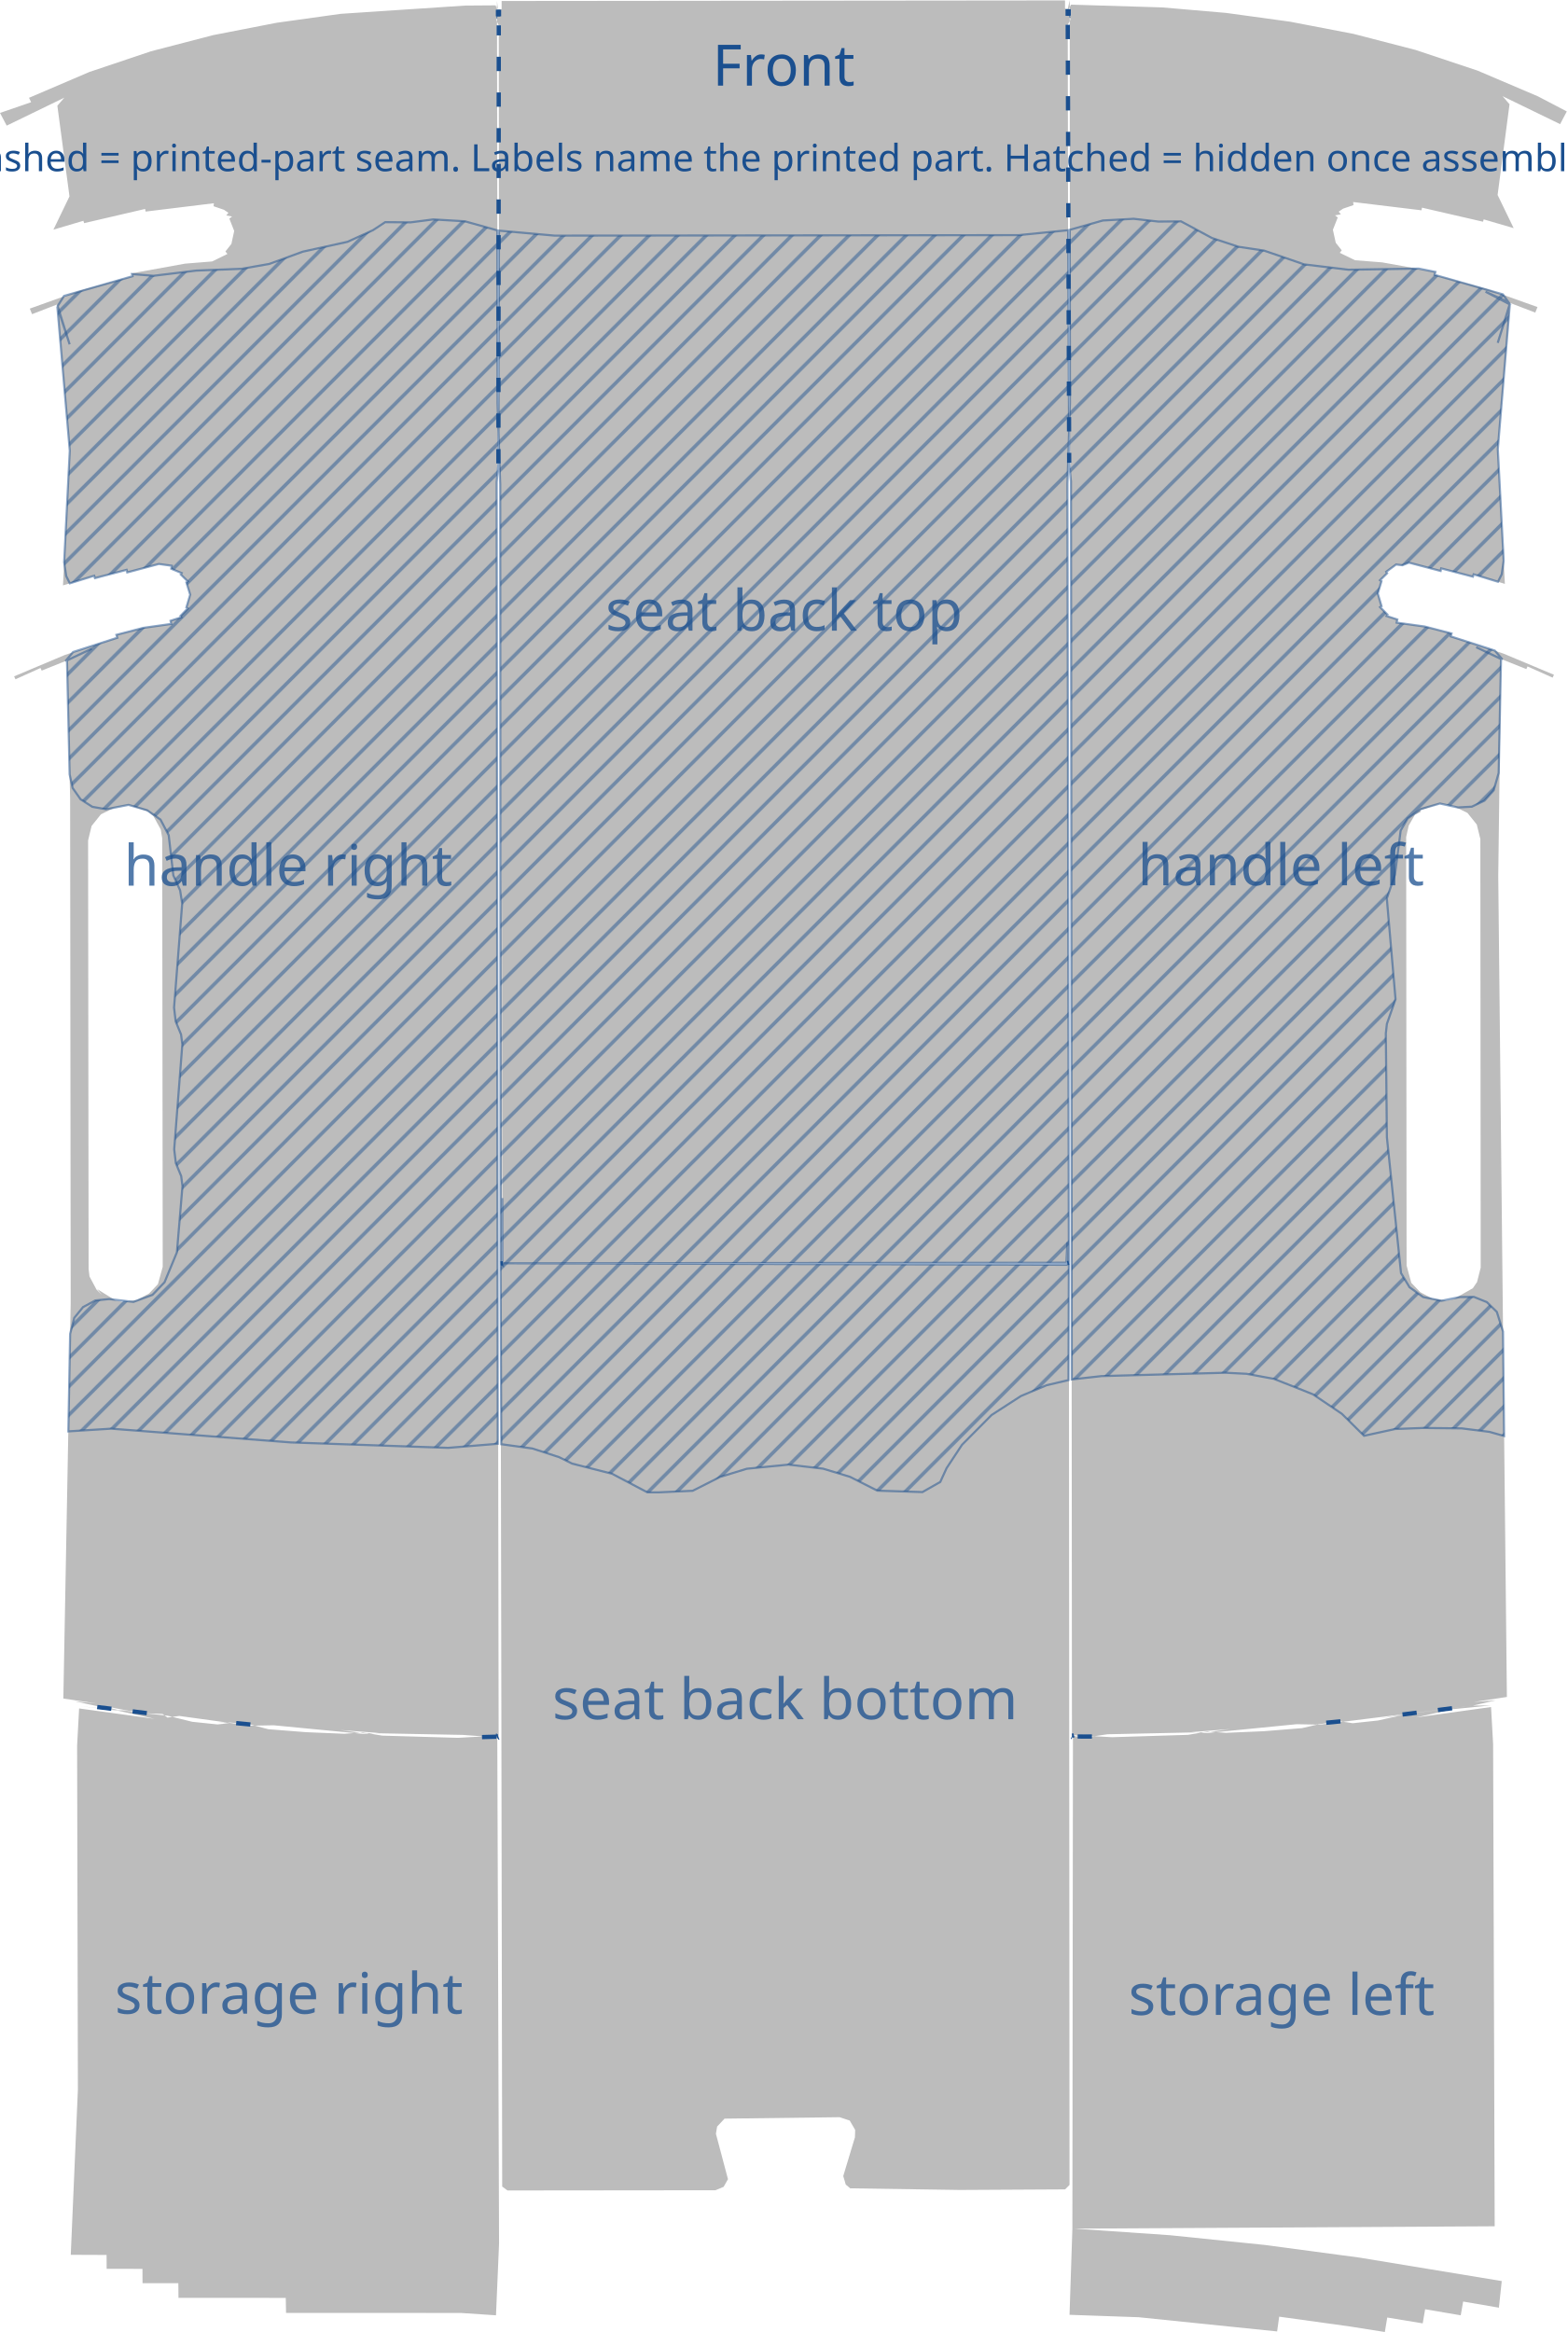
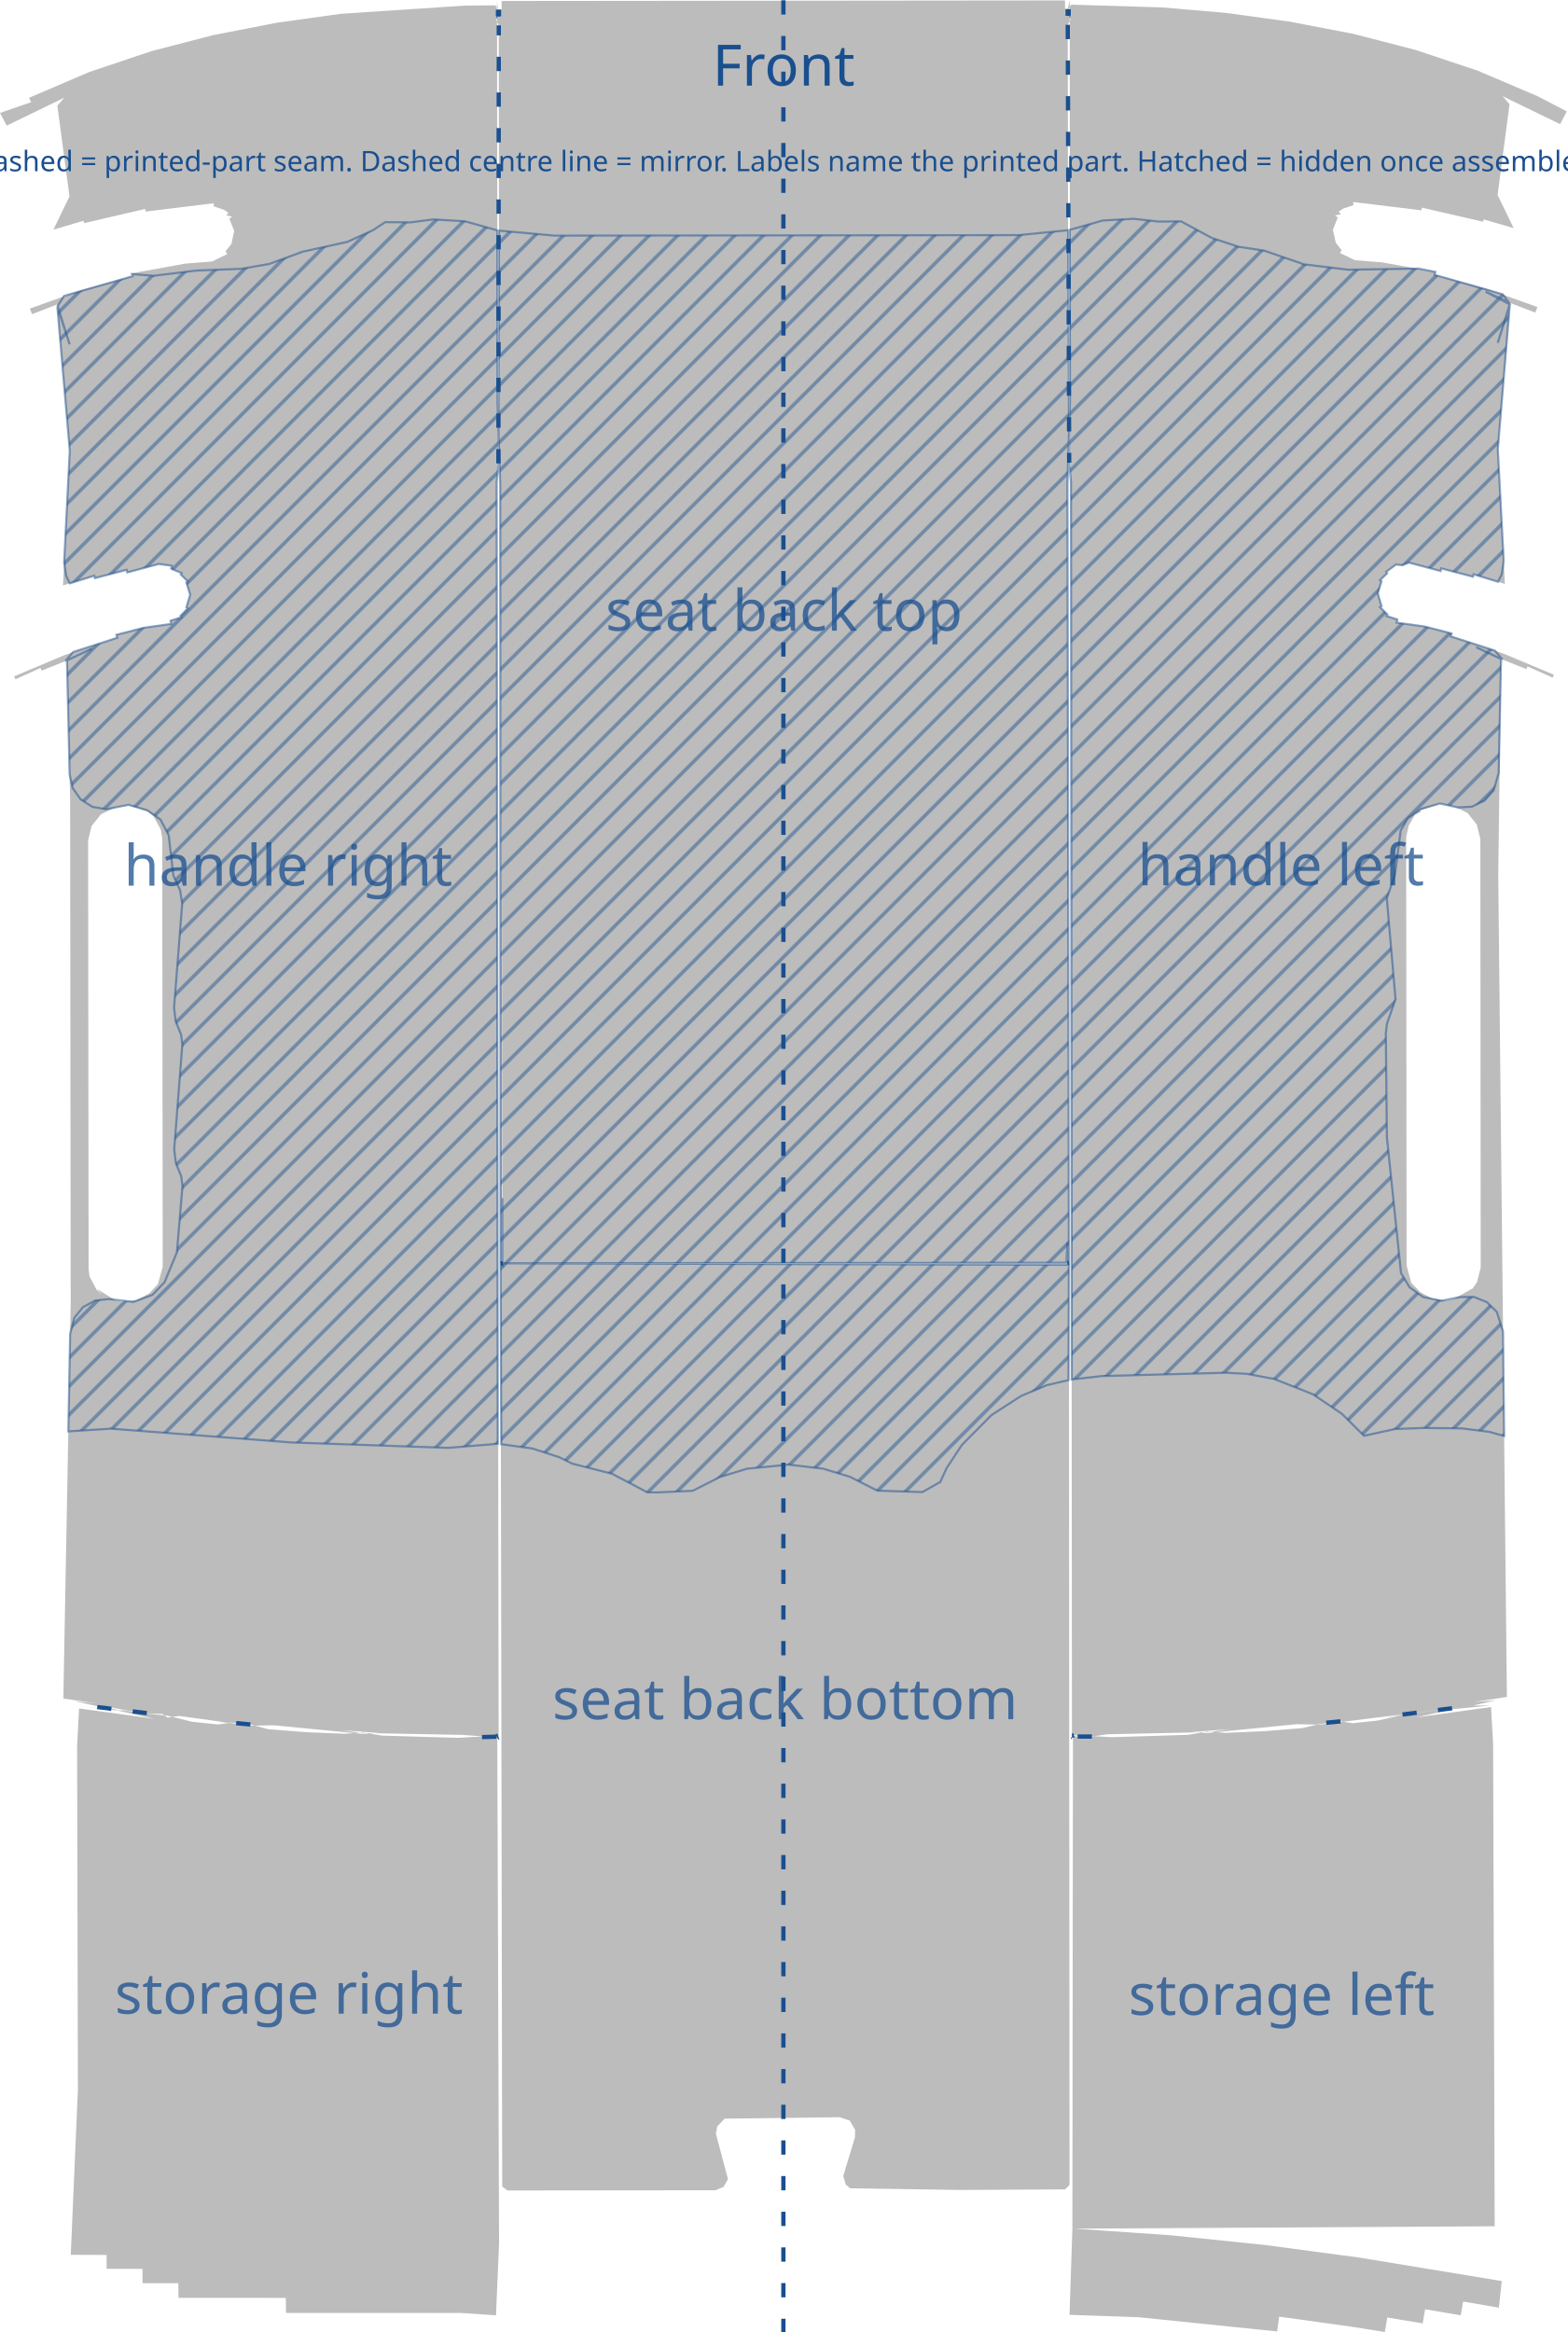
<svg xmlns="http://www.w3.org/2000/svg" width="219.7mm" height="326.9mm" viewBox="0 0 219.7 326.9" version="1.1">
  <defs>
    <pattern id="hidden" width="4" height="4" patternUnits="userSpaceOnUse">
      <path d="M-1 1 L1 -1 M0 4 L4 0 M3 5 L5 3" stroke="#1a4f8f" stroke-width="0.5" stroke-opacity="0.45" />
    </pattern>
  </defs>
  <path d="M189.2 326.12 L194.13 326.9 L194.47 324.87 L199.44 325.69 L199.78 323.71 L204.77 324.56 L205.11 322.63 L210.12 323.49 L210.52 319.76 L190.63 316.48 L177.33 314.7 L163.98 313.33 L150.59 312.41 L209.53 312.08 L209.31 244.49 L209.02 239.29 L198.47 240.76 L203.63 239.6 L209 239.06 L206.48 239.09 L196.61 240.34 L193.14 240.95 L196.62 240.42 L193.17 241.18 L189.64 241.56 L187.91 241.3 L182.49 242.02 L185.03 241.67 L182.52 242.25 L177.18 242.68 L171.85 242.91 L169.27 242.73 L166.55 243.19 L155.91 243.52 L150.41 243.22 L150.33 312.41 L149.93 324.49 L159.63 324.83 L179.03 326.82 L179.32 324.75 Z M69.71 243.3 L64.21 243.61 L53.57 243.3 L50.85 242.85 L48.27 243.04 L42.95 242.82 L37.6 242.4 L35.1 241.74 L32.21 241.46 L30.5 241.49 L32.21 241.55 L30.48 241.73 L26.95 241.36 L23.5 240.51 L11.13 239.16 L16.48 239.79 L21.65 240.94 L11.09 239.49 L10.81 244.69 L10.92 292.91 L9.92 316.08 L14.94 316.1 L14.95 318.04 L19.97 318.05 L19.98 320.06 L25 320.06 L25.02 322.11 L40.06 322.12 L40.1 324.22 L64.63 324.23 L69.53 324.56 L69.96 314.47 Z M206.63 238.58 L211.24 237.88 L210.03 122.8 L210.42 92.38 L213.97 93.79 L214.13 93.42 L217.65 94.99 L217.84 94.59 L210.71 91.6 L203.37 89.21 L203.48 88.8 L199.7 87.82 L195.79 87.28 L195.88 86.84 L194.38 86.35 L194.5 86.16 L193.47 85.11 L193.67 84.98 L193.14 83.19 L193.66 81.47 L193.46 81.33 L194.45 80.36 L194.33 80.15 L195.71 79.13 L196.58 79.24 L197.51 78.87 L201.95 80.04 L202.03 79.68 L206.48 80.84 L206.58 80.51 L210.96 81.85 L209.97 62.96 L211.7 42.47 L215.22 43.82 L215.53 43.04 L208.37 40.49 L201.11 38.53 L201.21 38.12 L193.76 36.78 L189.95 36.48 L187.81 35.44 L188.09 35.09 L187.25 34.03 L186.85 32.21 L187.53 30.49 L187.15 30.19 L187.97 30.04 L187.66 29.67 L188.28 29.25 L189.74 28.75 L189.69 28.32 L199.27 29.48 L199.34 29.11 L207.89 31.08 L207.99 30.75 L212.19 31.98 L209.94 27.33 L211.61 14.61 L210.63 13.48 L218.7 17.4 L219.64 15.62 L215.58 13.5 L207.11 9.89 L198.47 7.01 L189.74 4.75 L180.84 3.04 L171.88 1.81 L162.94 1.04 L150.14 0.65 L149.81 1.29 L150.05 2.77 L149.68 3.48 L149.76 53.71 L150.13 67.5 L150.27 243.39 L152.89 243.06 L150.5 243.42 L153.07 243.43 L155.24 243.11 L169.27 242.81 L172.46 242.38 L167.01 242.81 L169.28 242.93 L181.76 241.7 L185.03 241.76 L206.48 239.09 L209.69 238.35 Z M207.06 179.71 L206.47 180.58 L203.78 182.11 L202.79 182.32 L200.8 182.05 L199.1 181.14 L197.84 179.83 L197.18 177.4 L197.12 117.33 L197.48 115.73 L198.35 114.21 L199.17 113.8 L199.06 113.59 L201.85 112.64 L203.84 113.04 L205.71 113.95 L207.02 115.58 L207.52 117.61 L207.57 177.69 Z M9.91 182.67 L8.88 238.1 L13.48 238.78 L10.43 238.47 L16.48 239.79 L19.66 239.97 L16.49 239.7 L13.5 238.95 L19.79 240.15 L22.78 240.26 L23.48 240.77 L25.12 240.54 L35.09 241.91 L38.36 241.85 L50.84 243.05 L53.11 242.93 L47.66 242.51 L50.85 242.93 L64.88 243.2 L69.67 243.55 L67.21 243.7 L69.9 243.57 L69.63 67.58 L69.97 53.8 L69.92 3.56 L69.58 2.85 L69.81 1.37 L69.56 0.76 L69.72 1.38 L69.47 0.75 L65.22 0.78 L47.75 1.94 L38.79 3.19 L29.9 4.92 L21.16 7.19 L12.53 10.09 L4.07 13.71 L4.36 14.33 L0 15.83 L0.94 17.61 L9.02 13.69 L8.04 14.82 L9.74 27.53 L7.49 32.19 L11.69 30.95 L11.79 31.28 L20.34 29.29 L20.41 29.66 L29.98 28.49 L29.94 28.91 L31.4 29.41 L32.02 29.83 L31.72 30.2 L32.53 30.35 L32.15 30.65 L32.83 32.37 L32.44 34.19 L31.6 35.25 L31.88 35.6 L29.74 36.65 L25.93 36.96 L18.49 38.31 L18.58 38.72 L11.33 40.7 L4.18 43.26 L4.49 44.04 L8.01 42.68 L9.78 63.17 L8.83 82.06 L13.2 80.71 L13.31 81.04 L17.75 79.88 L17.84 80.24 L22.27 79.06 L24.08 79.31 L24.01 79.73 L25.46 80.33 L25.34 80.53 L26.33 81.5 L26.13 81.64 L26.66 83.36 L26.13 85.15 L26.32 85.29 L25.3 86.34 L25.42 86.53 L23.91 87.02 L24.01 87.46 L20.1 88.01 L16.32 88.99 L16.44 89.4 L9.1 91.81 L1.98 94.81 L2.17 95.22 L5.68 93.64 L5.84 94.01 L9.39 92.58 L9.83 111.85 Z M13.53 180.78 L12.55 178.94 L12.42 177.89 L12.35 117.81 L12.84 115.78 L14.15 114.15 L16.02 113.23 L18.02 112.83 L20.8 113.78 L21.5 114.39 L22.54 116.29 L22.74 117.51 L22.81 177.58 L22.14 180.01 L20.89 181.33 L19.18 182.24 L17.2 182.51 L16.2 182.3 L13.63 180.71 L14.29 181.51 Z M134.57 306.99 L149.31 306.91 L149.93 306.28 L149.84 177.02 L149.51 177.3 L70.17 177.11 L70.4 306.51 L71.14 307.06 L100.29 307.03 L101.44 306.55 L102.05 305.48 L100.36 299.11 L100.53 298.1 L101.57 296.99 L117.7 296.79 L119.12 297.26 L119.88 298.57 L119.85 299.6 L118.21 305.04 L118.56 306.23 L119.19 306.76 Z M70.5 177.09 L149.49 177.01 L149.63 174.14 L149.56 176.95 L149.84 177.02 L149.64 67.83 L149.99 56.5 L149.96 0.04 L149.67 1.29 L149.3 1.2 L149.3 0.06 L129.56 0.08 L70.32 0.14 L70.32 1.28 L69.81 1.37 L69.67 0.13 L69.75 56.59 L70.12 67.92 L70.17 177.11 L70.39 177.15 L70.42 162.93 L70.29 101.49 Z" fill="#bcbcbc" fill-rule="evenodd" />
  <path d="M210.82 198.36 L210.7 186.66 L209.83 183.9 L208.43 182.53 L206.62 181.8 L204.67 181.82 L202.07 182.34 L199.5 181.82 L197.59 180.44 L196.4 178.46 L194.42 159.42 L194.27 144.86 L194.42 143.53 L195.63 140.08 L194.41 125.95 L195.55 122.62 L196.35 116.42 L197.33 114.74 L199.2 113.4 L201.85 112.64 L204.38 113.19 L206.33 113.08 L208.09 112.24 L209.39 110.79 L210.09 108.35 L210.42 92.38 L206.94 90.73 L210.62 92.45 L209.55 91.2 L203.37 89.21 L203.48 88.8 L199.7 87.82 L195.79 87.28 L195.88 86.84 L194.38 86.35 L194.5 86.16 L193.47 85.11 L193.67 84.98 L193.14 83.19 L193.66 81.47 L193.46 81.33 L194.45 80.36 L194.33 80.15 L195.71 79.13 L196.58 79.24 L197.51 78.87 L201.95 80.04 L202.03 79.68 L206.48 80.84 L206.58 80.51 L209.99 81.55 L210.52 80.5 L210.79 78.6 L209.97 62.96 L211.65 42.7 L209.96 48.06 L211.63 42.66 L208.25 40.89 L211.46 42.36 L210.68 41.26 L201.11 38.53 L201.21 38.12 L198.88 37.65 L189.03 37.81 L182.82 37.06 L177.2 35.13 L173.61 34.59 L169.89 33.36 L165.56 31.03 L162.39 31.06 L158.92 30.67 L154.6 30.91 L149.74 32.28 L149.88 64.87 L150.13 67.5 L150.24 193.37 L154.43 192.9 L171.81 192.43 L174.74 192.58 L178.59 193.29 L184.05 195.45 L188.11 198.19 L191.22 201.27 L195.57 200.32 L199.48 200.17 L204.91 200.23 L208.8 200.72 L210.85 201.3 Z M62.83 202.96 L69.78 202.39 L69.63 67.58 L69.87 64.96 L69.95 32.36 L65.17 31.02 L60.73 30.76 L57.56 31.17 L54 31.14 L52.28 32.27 L48.71 33.9 L42.44 35.28 L37.74 37 L33.88 37.68 L27.52 37.93 L21.53 38.66 L18.51 38.42 L18.58 38.72 L8.98 41.48 L8.08 42.9 L9.76 48.27 L8.04 43 L9.78 63.17 L8.99 78.82 L9.28 80.75 L9.79 81.77 L13.2 80.71 L13.31 81.04 L17.75 79.88 L17.84 80.24 L22.27 79.06 L24.08 79.31 L24.01 79.73 L25.46 80.33 L25.34 80.53 L26.33 81.5 L26.13 81.64 L26.66 83.36 L26.13 85.15 L26.32 85.29 L25.3 86.34 L25.42 86.53 L23.91 87.02 L24.01 87.46 L20.1 88.01 L16.32 88.99 L16.44 89.4 L10.25 91.4 L9.18 92.67 L12.87 90.93 L9.39 92.58 L9.76 108.55 L10.18 110.46 L11.3 112.05 L12.95 113.1 L14.87 113.44 L18.02 112.83 L20.61 113.57 L22.5 114.89 L23.65 117.08 L24.3 122.71 L25.25 124.82 L25.54 126.67 L24.4 141.25 L24.63 143.19 L25.38 145.01 L25.56 146.4 L24.42 161.11 L24.65 163.05 L25.4 164.87 L25.58 166.26 L24.8 175.55 L23.07 179.74 L21.38 181.51 L18.71 182.5 L15.3 182.1 L13.36 182.3 L11.64 183.23 L10.41 184.74 L9.83 186.98 L9.58 200.65 L15.58 200.27 L40.77 202.2 Z M92.31 209.2 L97.1 208.98 L100.94 207.04 L104.69 205.89 L110.53 205.31 L115.39 205.88 L119.15 207.02 L122.99 208.96 L129.31 209.16 L131.81 207.74 L132.7 205.8 L134.86 202.53 L139 198.36 L143.11 195.7 L146.72 194.18 L149.79 193.46 L149.84 177.02 L149.51 177.3 L70.5 177.09 L70.5 177.38 L70.17 177.11 L70.27 202.45 L74.63 203.05 L78.37 204.26 L80.21 205.17 L85.8 206.59 L90.76 209.2 Z M70.39 174.2 L70.41 167.95 L70.43 177.09 L149.49 177.01 L149.63 174.14 L149.56 176.95 L149.84 177.02 L149.64 67.83 L149.99 56.5 L149.96 32.25 L142.8 32.96 L77.75 33.03 L69.72 32.31 L69.75 56.59 L70.12 67.92 L70.17 177.11 L70.39 177.15 Z" fill="url(#hidden)" fill-rule="evenodd" stroke="#1a4f8f" stroke-width="0.3" stroke-opacity="0.5" />
  <polyline points="153.07,243.43 150.5,243.42" fill="none" stroke="#1a4f8f" stroke-width="0.6" stroke-dasharray="2 3" />
  <polyline points="196.61,240.34 206.48,239.09" fill="none" stroke="#1a4f8f" stroke-width="0.6" stroke-dasharray="2 3" />
  <polyline points="187.91,241.3 185.02,241.58" fill="none" stroke="#1a4f8f" stroke-width="0.6" stroke-dasharray="2 3" />
  <polyline points="150.55,243.25 150.32,243.32" fill="none" stroke="#1a4f8f" stroke-width="0.6" stroke-dasharray="2 3" />
  <polyline points="150.34,243.52 150.23,243.47" fill="none" stroke="#1a4f8f" stroke-width="0.6" stroke-dasharray="2 3" />
  <polyline points="69.71,243.3 69.57,243.33" fill="none" stroke="#1a4f8f" stroke-width="0.6" stroke-dasharray="2 3" />
  <polyline points="69.8,243.4 69.69,243.4" fill="none" stroke="#1a4f8f" stroke-width="0.6" stroke-dasharray="2 3" />
  <polyline points="69.9,243.57 69.78,243.62" fill="none" stroke="#1a4f8f" stroke-width="0.6" stroke-dasharray="2 3" />
  <polyline points="69.57,243.45 67.05,243.52" fill="none" stroke="#1a4f8f" stroke-width="0.6" stroke-dasharray="2 3" />
  <polyline points="13.63,239.29 23.5,240.51" fill="none" stroke="#1a4f8f" stroke-width="0.6" stroke-dasharray="2 3" />
  <polyline points="35.1,241.74 32.21,241.46" fill="none" stroke="#1a4f8f" stroke-width="0.6" stroke-dasharray="2 3" />
  <polyline points="149.67,1.29 149.67,2.21" fill="none" stroke="#1a4f8f" stroke-width="0.6" stroke-dasharray="2 3" />
  <polyline points="149.91,2.2 150,2.19" fill="none" stroke="#1a4f8f" stroke-width="0.6" stroke-dasharray="2 3" />
  <polyline points="149.81,1.29 149.81,2.2" fill="none" stroke="#1a4f8f" stroke-width="0.6" stroke-dasharray="2 3" />
  <polyline points="149.68,3.48 149.88,64.87" fill="none" stroke="#1a4f8f" stroke-width="0.6" stroke-dasharray="2 3" />
  <polyline points="69.95,2.29 69.95,1.37" fill="none" stroke="#1a4f8f" stroke-width="0.6" stroke-dasharray="2 3" />
  <polyline points="69.81,2.29 69.81,1.37" fill="none" stroke="#1a4f8f" stroke-width="0.6" stroke-dasharray="2 3" />
  <polyline points="69.62,2.28 69.71,2.28" fill="none" stroke="#1a4f8f" stroke-width="0.6" stroke-dasharray="2 3" />
  <polyline points="69.87,64.96 69.92,3.56" fill="none" stroke="#1a4f8f" stroke-width="0.6" stroke-dasharray="2 3" />
  <polyline points="70.17,177.11 70.5,177.09" fill="none" stroke="#1a4f8f" stroke-width="0.6" stroke-dasharray="2 3" />
  <polyline points="149.84,177.02 149.62,177.07" fill="none" stroke="#1a4f8f" stroke-width="0.6" stroke-dasharray="2 3" />
+   <polyline points="109.82,0.04 109.82,326.9" fill="none" stroke="#1a4f8f" stroke-width="0.6" stroke-dasharray="2 3" />
  <text x="179.66" y="282.45" text-anchor="middle" font-family="sans-serif" font-size="8" fill="#1a4f8f" opacity="0.75">storage left</text>
  <text x="40.5" y="282.28" text-anchor="middle" font-family="sans-serif" font-size="8" fill="#1a4f8f" opacity="0.75">storage right</text>
  <text x="179.57" y="124.1" text-anchor="middle" font-family="sans-serif" font-size="8" fill="#1a4f8f" opacity="0.75">handle left</text>
  <text x="40.39" y="124.15" text-anchor="middle" font-family="sans-serif" font-size="8" fill="#1a4f8f" opacity="0.75">handle right</text>
  <text x="110.06" y="241" text-anchor="middle" font-family="sans-serif" font-size="8" fill="#1a4f8f" opacity="0.75">seat back bottom</text>
  <text x="109.91" y="88.41" text-anchor="middle" font-family="sans-serif" font-size="8" fill="#1a4f8f" opacity="0.75">seat back top</text>
  <text x="109.85" y="12" text-anchor="middle" font-family="sans-serif" font-size="8" fill="#1a4f8f">Front</text>
-   <text x="109.85" y="24" text-anchor="middle" font-family="sans-serif" font-size="5.27" fill="#1a4f8f">Dashed = printed-part seam. Labels name the printed part. Hatched = hidden once assembled</text>
+   <text x="109.85" y="24" text-anchor="middle" font-family="sans-serif" font-size="3.97" fill="#1a4f8f">Dashed = printed-part seam. Dashed centre line = mirror. Labels name the printed part. Hatched = hidden once assembled</text>
</svg>
